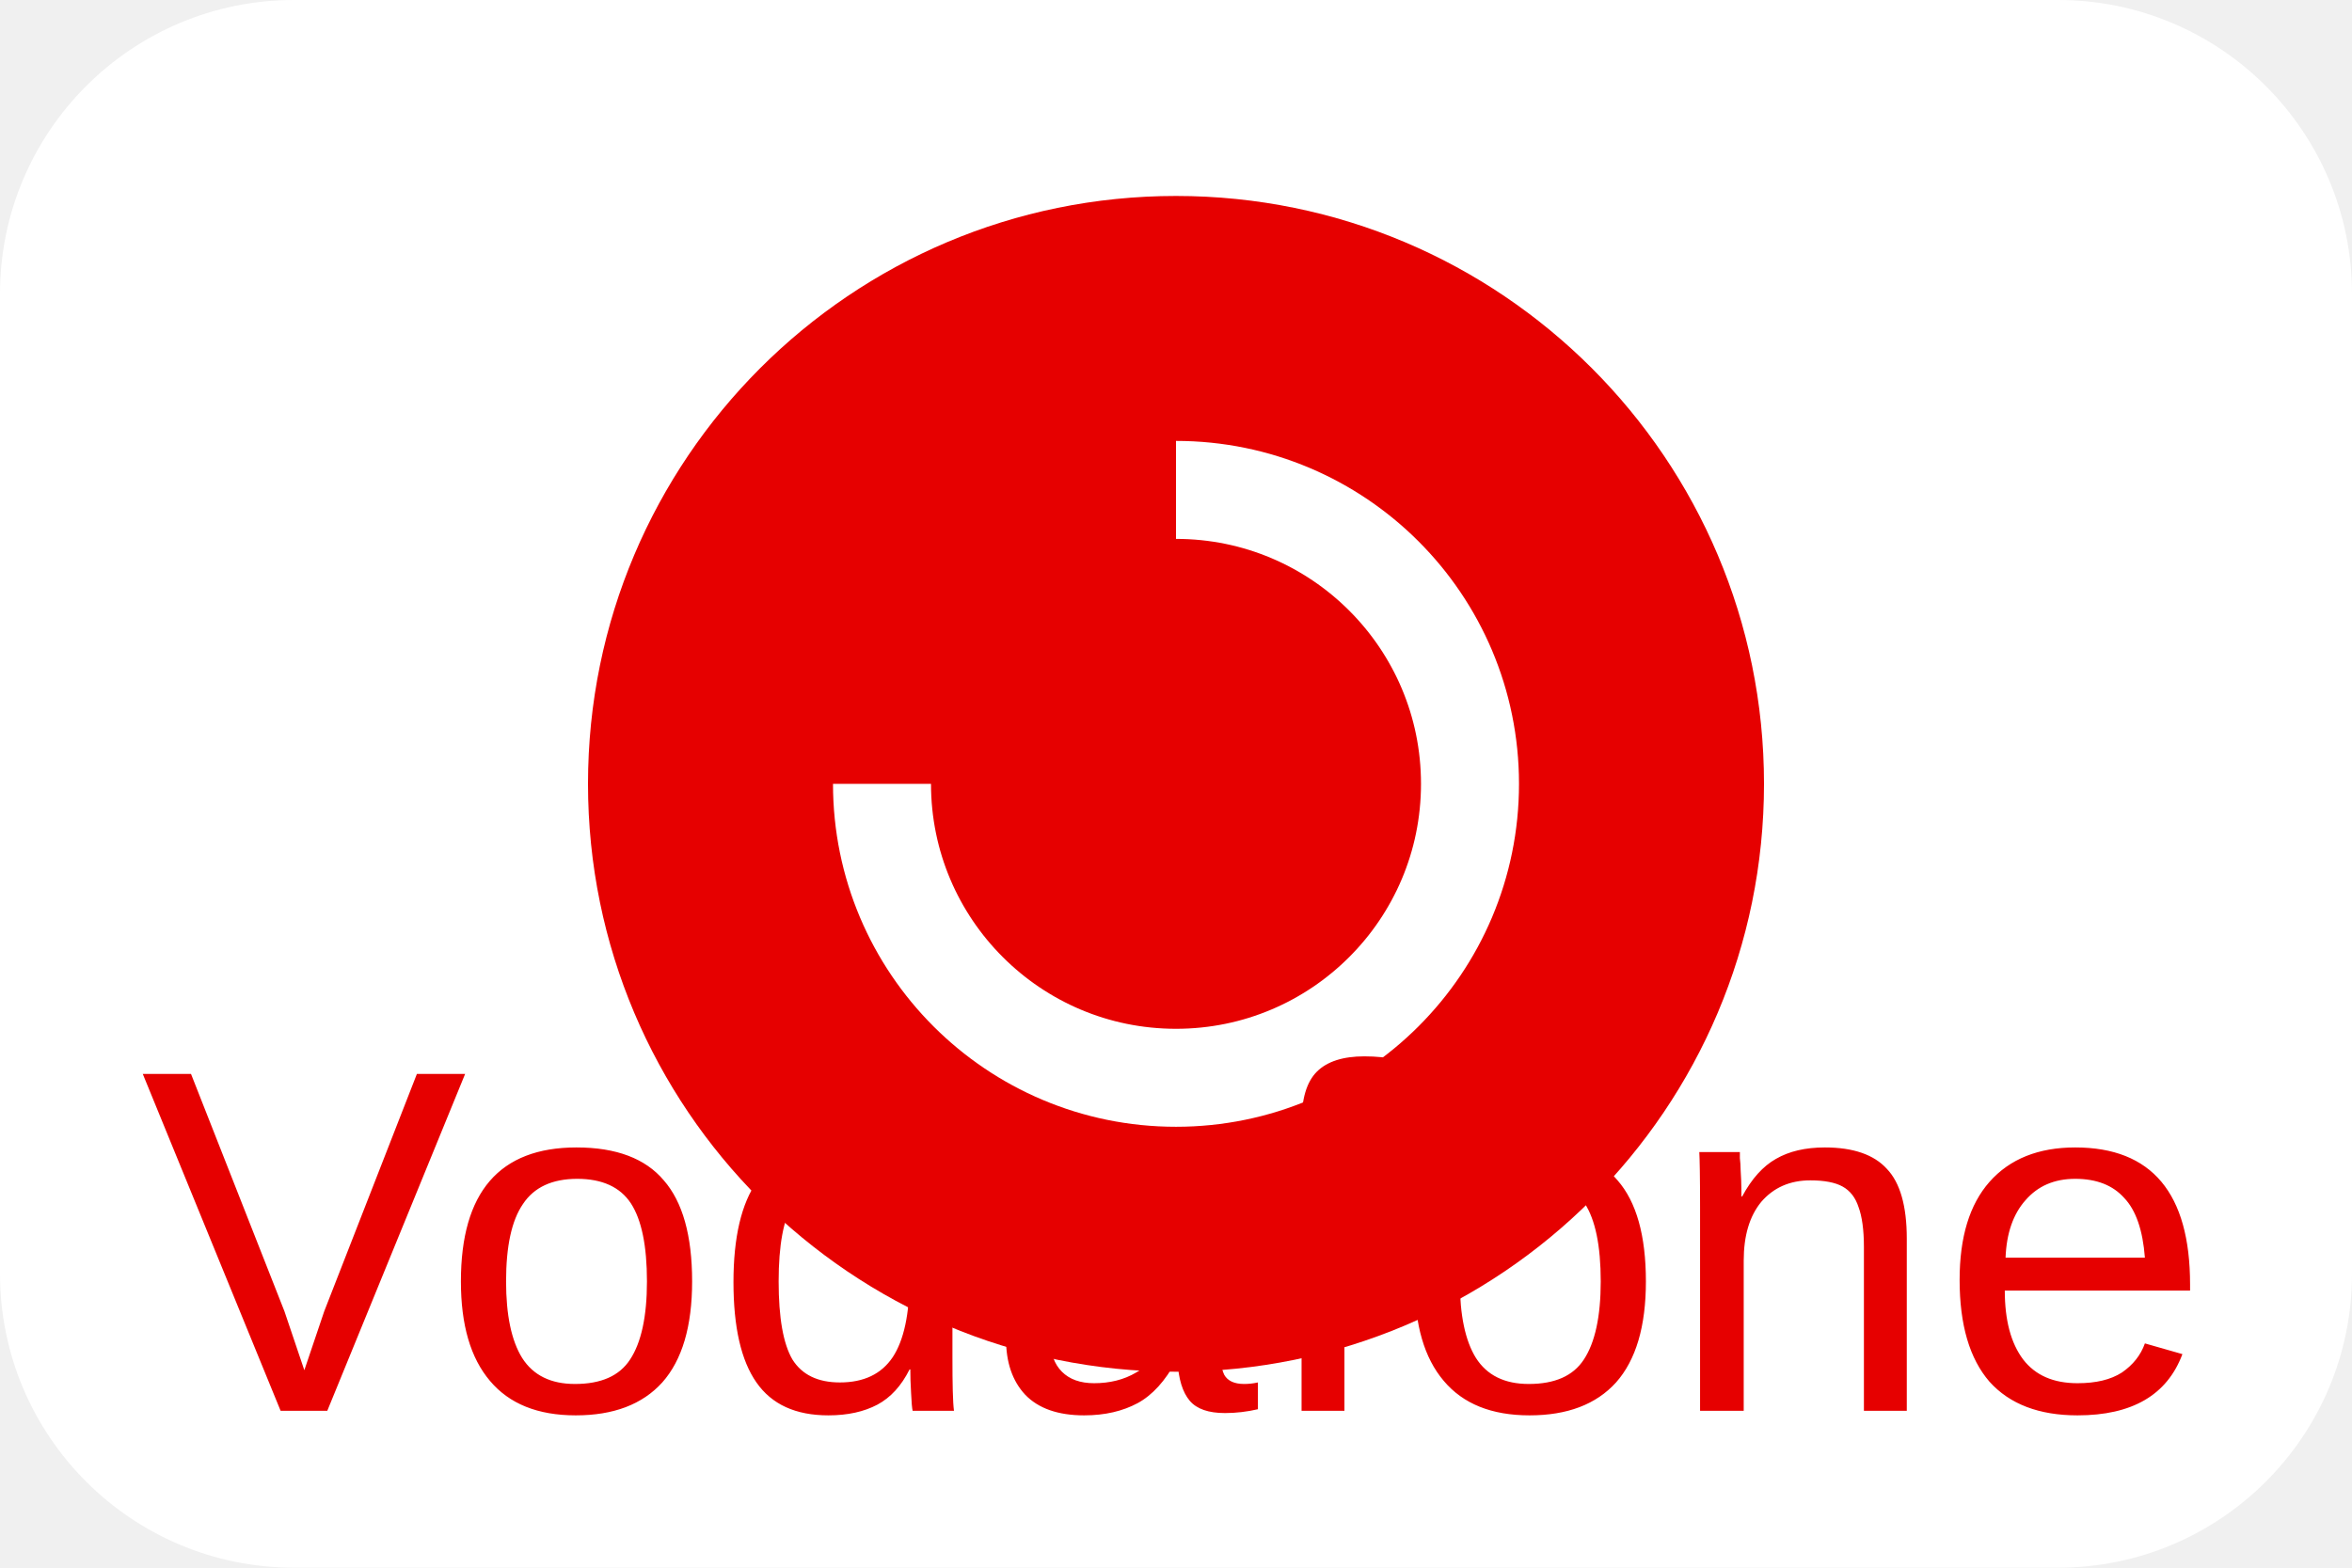
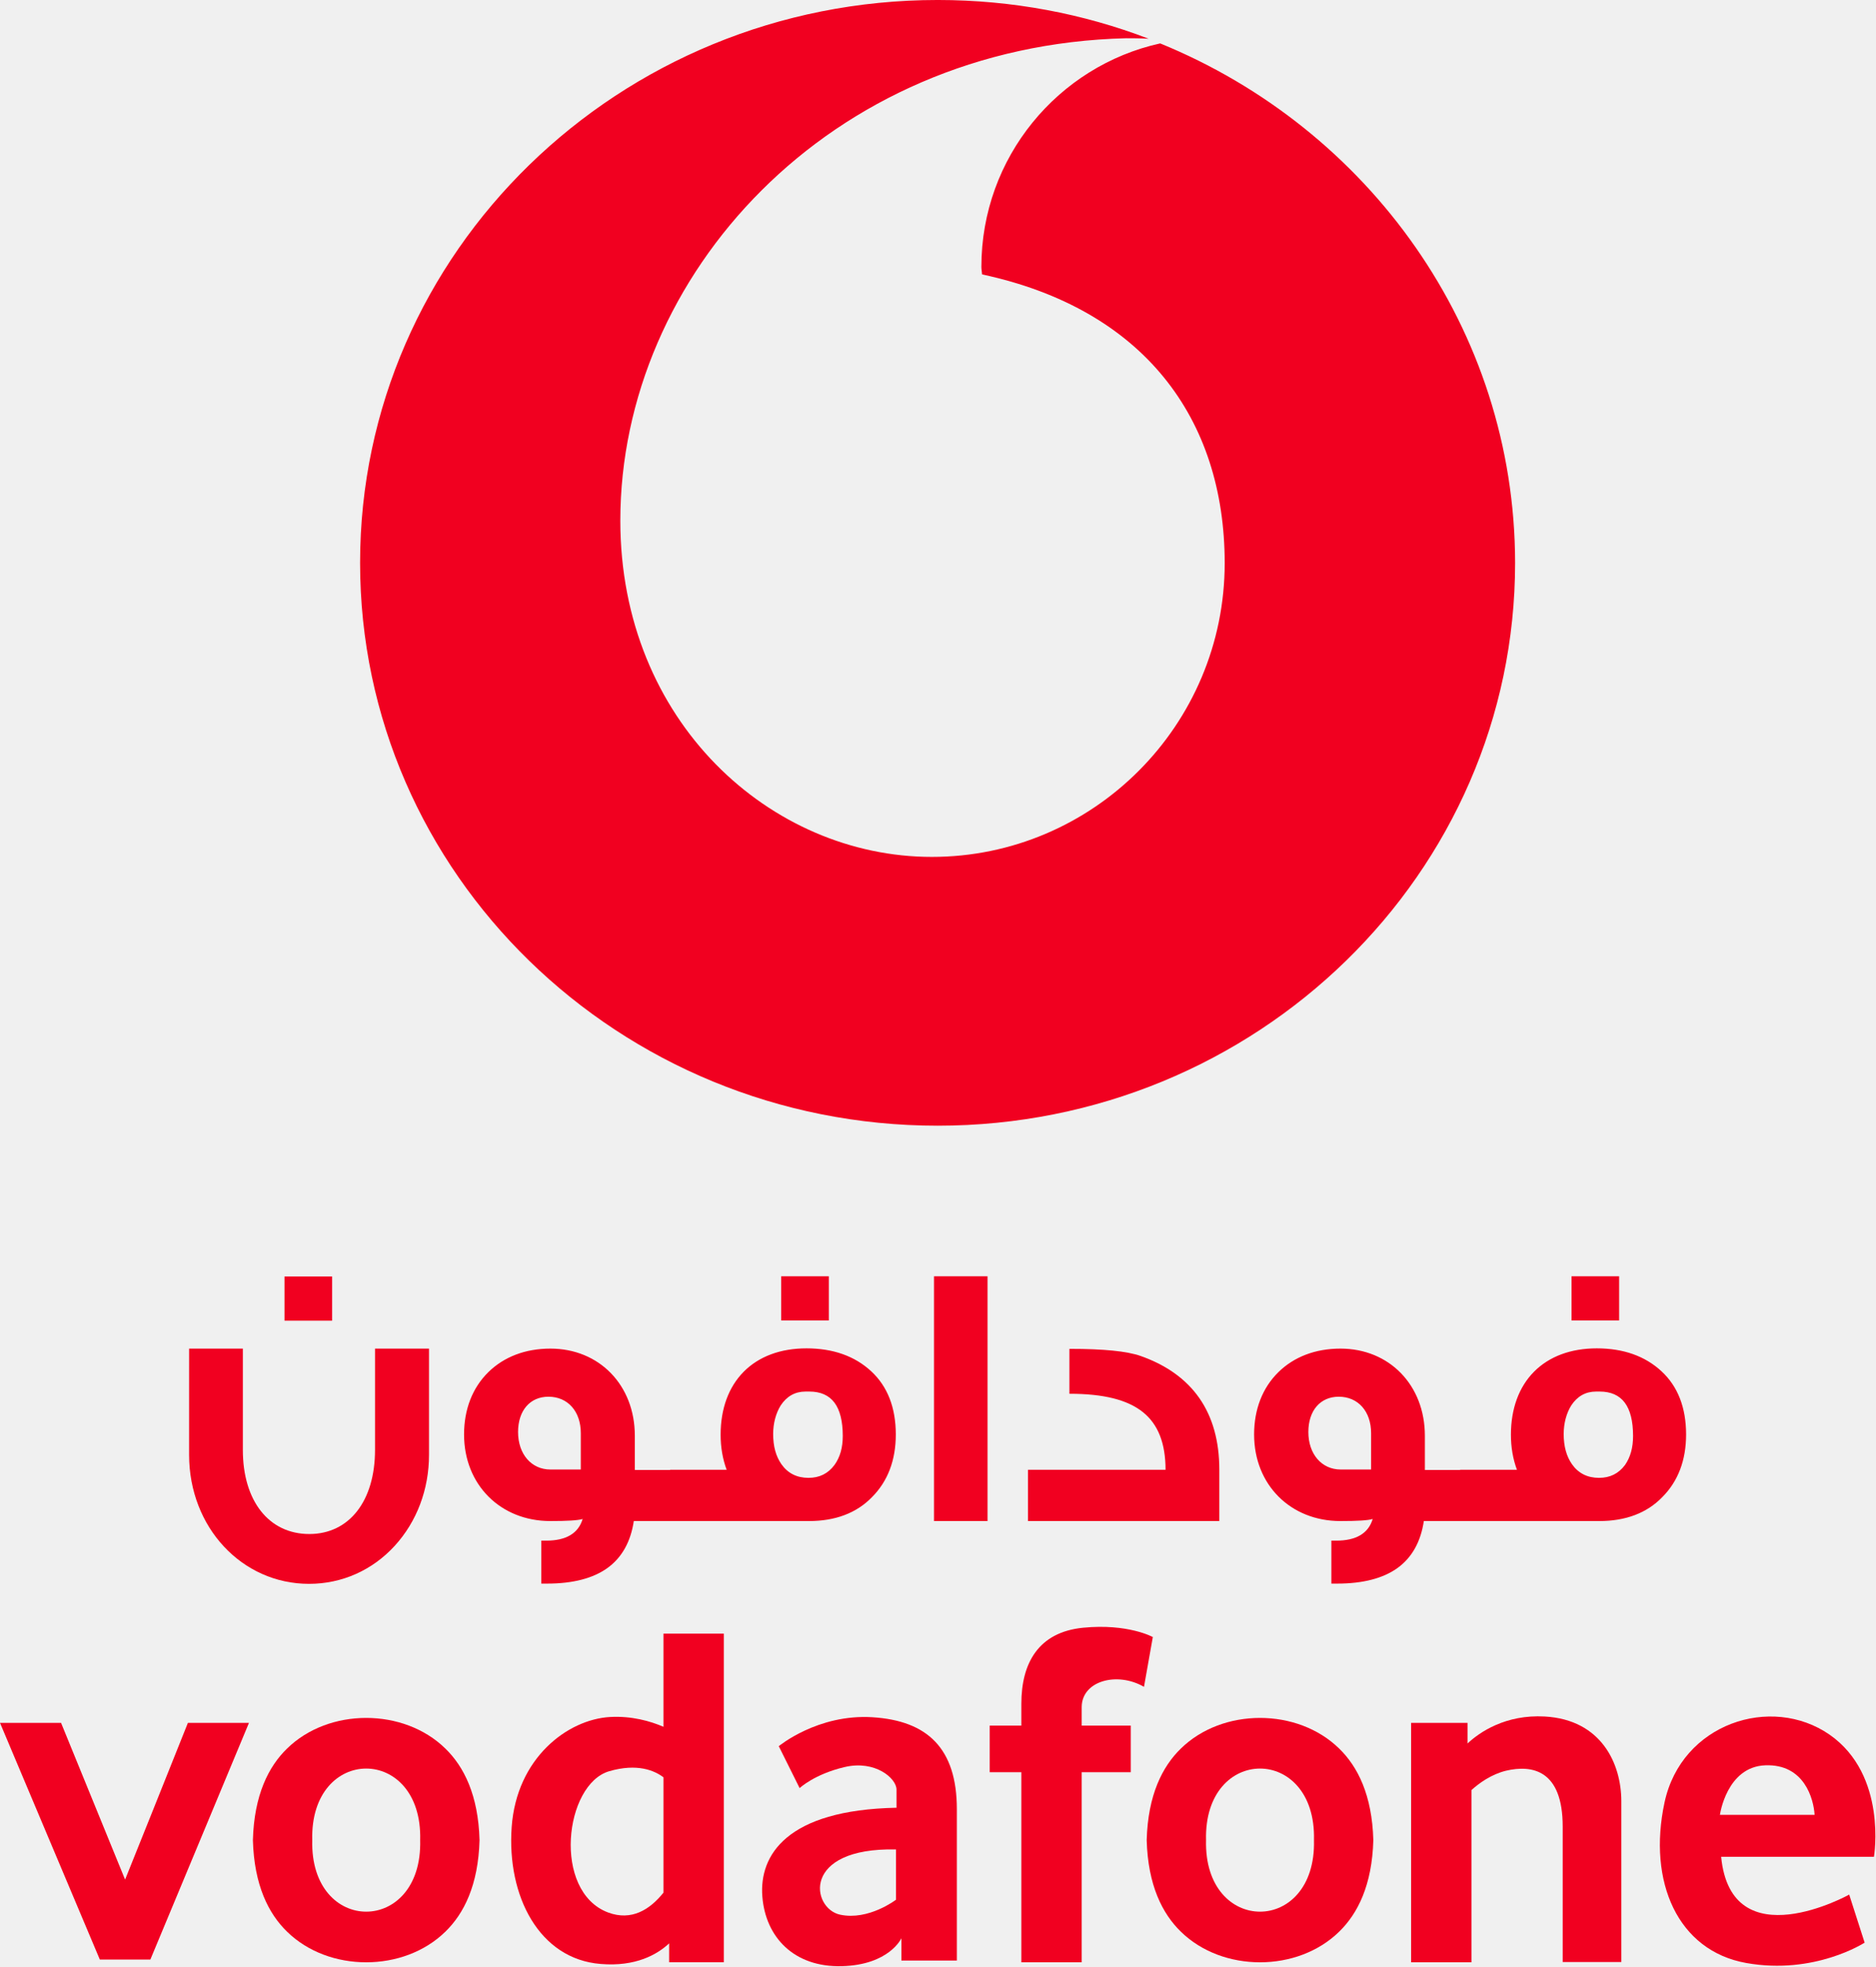
- <svg xmlns="http://www.w3.org/2000/svg" width="48" height="32" viewBox="0 0 48 32" fill="none">
-   <rect width="48" height="32" rx="6" fill="#fff" />
-   <circle cx="24" cy="16" r="12" fill="#E60000" />
-   <path d="M24 10a6 6 0 1 1-6 6" stroke="#fff" stroke-width="2" fill="none" />
-   <text x="50%" y="90%" text-anchor="middle" fill="#E60000" font-size="10" font-family="Arial, Helvetica, sans-serif">Vodafone</text>
+ <svg xmlns="http://www.w3.org/2000/svg" width="764.58pt" height="801.71pt" viewBox="0 0 764.58 801.71" version="1.1">
+   <defs>
+     <clipPath id="clip1">
+       <path d="M 310 700 L 391 700 L 391 801.711 L 310 801.711 Z M 310 700 " />
+     </clipPath>
+     <clipPath id="clip2">
+       <path d="M 676 699 L 764.578 699 L 764.578 801.711 L 676 801.711 Z M 676 699 " />
+     </clipPath>
+   </defs>
+   <g id="surface1">
+     <path style=" stroke:none;fill-rule:nonzero;fill:rgb(94.531%,0%,12.547%);fill-opacity:1;" d="M 473 17.695 C 431.398 26.895 400.102 64.195 400.102 108.797 C 400.102 109.797 400.301 110.895 400.398 111.895 C 466.199 125.996 499.301 170.594 499.301 229.594 C 499.301 295.797 445.602 349.395 379.898 349.395 C 314.199 349.395 252.898 294.195 252.898 212.297 C 252.898 112.297 337.898 18.594 459.102 15.594 C 461.301 15.594 464.699 15.594 468.301 15.797 C 441.699 5.594 412.699 -0.004 382.301 -0.004 C 252.301 -0.004 146.801 102.797 146.801 229.496 C 146.801 356.195 252.199 458.996 382.301 458.996 C 512.301 458.996 617.699 356.195 617.699 229.496 C 617.602 134.195 557.898 52.395 473 17.695 " />
+     <path style=" stroke:none;fill-rule:nonzero;fill:rgb(94.531%,0%,12.547%);fill-opacity:1;" d="M 127.301 750.293 C 126.301 711.395 172.301 711.395 171.301 750.293 C 172.301 789.195 126.301 789.195 127.301 750.293 M 117 712.996 C 109.5 720.293 103.602 731.895 103.102 750.293 C 103.602 768.695 109.5 780.293 117 787.598 C 134 804.293 164.602 804.293 181.602 787.598 C 189.102 780.293 195 768.695 195.5 750.293 C 195 731.895 189.102 720.293 181.602 712.996 C 164.602 696.297 134 696.297 117 712.996 " />
+     <path style=" stroke:none;fill-rule:nonzero;fill:rgb(94.531%,0%,12.547%);fill-opacity:1;" d="M 491.699 750.293 C 490.699 711.395 536.699 711.395 535.699 750.293 C 536.699 789.195 490.699 789.195 491.699 750.293 M 481.398 712.996 C 473.898 720.293 468 731.895 467.5 750.293 C 468 768.695 473.898 780.293 481.398 787.598 C 498.398 804.293 529 804.293 546 787.598 C 553.5 780.293 559.398 768.695 559.898 750.293 C 559.398 731.895 553.5 720.293 546 712.996 C 529 696.297 498.398 696.297 481.398 712.996 " />
+     <path style=" stroke:none;fill-rule:nonzero;fill:rgb(94.531%,0%,12.547%);fill-opacity:1;" d="M 270.5 771.695 L 270.5 724.695 C 266.801 721.895 259.801 718.895 248.398 722.195 C 230.102 727.496 225.102 771.195 247.898 779.797 C 257.5 783.395 265 778.594 270.5 771.695 M 270.5 666.094 L 295.102 666.094 L 295.102 800.094 L 272.801 800.094 L 272.801 792.395 C 268 796.895 259.199 801.996 244.898 800.797 C 219.801 798.797 206.602 773.094 208.602 744.996 C 210.602 716.797 231.398 701.094 248.699 700.094 C 257.5 699.594 265.199 701.797 270.5 704.094 " />
+     <path style=" stroke:none;fill-rule:nonzero;fill:rgb(94.531%,0%,12.547%);fill-opacity:1;" d="M 466.398 687.797 L 470 667.496 C 470 667.496 459.898 661.895 441.602 663.695 C 423.301 665.496 416.398 678.195 416.398 694.695 L 416.398 703.598 L 403.5 703.598 L 403.5 722.598 L 416.398 722.598 L 416.398 800.098 L 441 800.098 L 441 722.598 L 461 722.598 L 461 703.598 L 441 703.598 L 441 695.996 C 441.102 685.297 455.5 681.496 466.398 687.797 " />
+     <g clip-path="url(#clip1)" clip-rule="nonzero">
+       <path style=" stroke:none;fill-rule:nonzero;fill:rgb(94.531%,0%,12.547%);fill-opacity:1;" d="M 365.301 774.594 C 365.301 774.594 354.102 783.195 342.5 780.695 C 330.801 778.195 326.5 753.293 365.301 754.094 Z M 355.699 700.195 C 333.398 698.797 317.5 711.996 317.5 711.996 L 326 729.094 C 326 729.094 332 723.395 344.398 720.496 C 356.801 717.594 365.5 725.094 365.5 729.695 L 365.5 737.094 C 320.5 737.996 309.5 756.594 310.801 773.293 C 312.102 789.895 323.699 802.195 343.199 801.695 C 362.602 801.195 367.5 790.293 367.5 790.293 L 367.5 799.395 L 390.102 799.395 L 390.102 737.695 C 390.102 712.895 378.102 701.598 355.699 700.195 " />
+     </g>
+     <path style=" stroke:none;fill-rule:nonzero;fill:rgb(94.531%,0%,12.547%);fill-opacity:1;" d="M 575.301 702.496 L 575.301 800.098 L 599.898 800.098 L 599.898 729.895 C 603 727.098 607.898 723.496 614 721.996 C 624.699 719.496 637.102 721.695 637.102 744.797 L 637.102 799.996 L 661 799.996 L 661 734.395 C 661 719.195 652.898 701.195 629.801 699.895 C 613.801 698.996 603.199 706.297 598.301 710.895 L 598.301 702.496 " />
+     <g clip-path="url(#clip2)" clip-rule="nonzero">
+       <path style=" stroke:none;fill-rule:nonzero;fill:rgb(94.531%,0%,12.547%);fill-opacity:1;" d="M 701.699 757.094 L 764 757.094 C 764 757.094 769.602 723.793 745.898 707.293 C 722.102 690.797 685.5 702.695 678.602 734.996 C 671.699 767.293 684 795.395 711.898 800.395 C 739.801 805.395 760.199 792.094 760.199 792.094 L 753.898 772.496 C 754 772.496 705.801 799.195 701.699 757.094 M 739.801 739.996 L 701.199 739.996 C 701.199 739.996 703.898 720.395 719.699 719.793 C 735.602 719.195 739.398 733.496 739.801 739.996 " />
+     </g>
+     <path style=" stroke:none;fill-rule:nonzero;fill:rgb(94.531%,0%,12.547%);fill-opacity:1;" d="M 50.898 798.996 L 61.301 798.996 L 101.5 702.496 L 76.602 702.496 C 72.699 712.297 51.199 765.996 51 766.395 C 50.801 765.996 28.699 711.695 24.898 702.496 L 0 702.496 L 40.699 798.996 " />
+     <path style=" stroke:none;fill-rule:nonzero;fill:rgb(94.531%,0%,12.547%);fill-opacity:1;" d="M 115.992 538.504 L 135.406 538.504 L 135.406 520.488 L 115.992 520.488 Z M 115.992 538.504 " />
+     <path style=" stroke:none;fill-rule:nonzero;fill:rgb(94.531%,0%,12.547%);fill-opacity:1;" d="M 318.492 538.402 L 337.906 538.402 L 337.906 520.387 L 318.492 520.387 Z M 318.492 538.402 " />
+     <path style=" stroke:none;fill-rule:nonzero;fill:rgb(94.531%,0%,12.547%);fill-opacity:1;" d="M 640.691 538.402 L 660.109 538.402 L 660.109 520.387 L 640.691 520.387 Z M 640.691 538.402 " />
+     <path style=" stroke:none;fill-rule:nonzero;fill:rgb(94.531%,0%,12.547%);fill-opacity:1;" d="M 465.035 552.895 C 459.465 550.938 450 549.988 436.102 549.988 L 435.992 549.988 L 435.992 568.305 L 436.102 568.305 C 449.906 568.305 459.672 570.746 465.945 575.781 C 472.148 580.75 475.172 588.441 475.191 599.285 L 419.094 599.285 L 419.094 620.203 L 497.109 620.203 L 497.109 599.195 C 497.109 587.621 494.367 577.824 488.965 570.07 C 483.602 562.379 475.551 556.598 465.035 552.895 " />
+     <path style=" stroke:none;fill-rule:nonzero;fill:rgb(94.531%,0%,12.547%);fill-opacity:1;" d="M 152.891 591.195 C 152.891 612.027 142.375 625.488 126.102 625.488 C 109.641 625.488 99.008 612.027 99.008 591.195 L 99.008 549.887 L 77.102 549.887 L 77.094 593.195 C 77.094 622.695 98.574 645.805 126 645.805 C 139.391 645.805 151.797 640.289 160.941 630.281 C 169.949 620.422 174.906 607.254 174.906 593.195 L 174.906 549.887 L 152.891 549.887 " />
+     <path style=" stroke:none;fill-rule:nonzero;fill:rgb(94.531%,0%,12.547%);fill-opacity:1;" d="M 380.793 620.203 L 402.609 620.203 L 402.609 520.387 L 380.793 520.387 Z M 380.793 620.203 " />
+     <path style=" stroke:none;fill-rule:nonzero;fill:rgb(94.531%,0%,12.547%);fill-opacity:1;" d="M 640.891 597.035 C 638.613 593.77 637.508 589.734 637.508 584.695 C 637.508 580.367 638.605 576.234 640.59 573.055 C 643.059 569.305 646.457 567.402 650.699 567.402 L 652.199 567.402 C 656.703 567.402 660.129 568.91 662.375 571.887 C 664.645 574.883 665.789 579.461 665.789 585.496 C 665.789 590.25 664.719 594.121 662.516 597.332 C 659.859 600.867 656.387 602.586 651.898 602.586 C 647.184 602.586 643.48 600.719 640.891 597.035 M 545.801 569.504 C 553.691 569.504 558.992 575.488 558.992 584.395 L 558.992 599.188 L 546.602 599.188 C 538.832 599.188 533.41 592.898 533.41 583.895 C 533.41 575.152 538.273 569.504 545.801 569.504 M 677.371 559.117 C 670.684 552.926 661.812 549.785 651 549.785 C 640.438 549.785 631.59 553.078 625.41 559.305 C 619.246 565.52 615.992 574.402 615.992 584.996 C 615.992 590.117 616.816 594.922 618.445 599.285 L 595.289 599.285 L 595.289 599.387 L 580.91 599.387 L 580.91 585.395 C 580.91 564.82 566.438 549.887 546.5 549.887 C 536.312 549.887 527.547 553.223 521.148 559.531 C 514.699 565.887 511.289 574.66 511.289 584.895 C 511.289 605.355 526.098 620.203 546.5 620.203 C 553.484 620.203 557.789 619.93 559.641 619.359 C 557.891 625.219 552.898 628.188 544.801 628.188 L 542.789 628.188 L 542.789 645.703 L 545.199 645.703 C 555.672 645.703 563.945 643.551 569.801 639.309 C 575.633 635.078 579.23 628.652 580.492 620.203 L 652 620.203 C 662.777 620.203 671.418 616.93 677.676 610.473 C 684.133 604.016 687.41 595.41 687.41 584.895 C 687.41 573.941 684.031 565.27 677.371 559.117 " />
+     <path style=" stroke:none;fill-rule:nonzero;fill:rgb(94.531%,0%,12.547%);fill-opacity:1;" d="M 318.59 597.035 C 316.312 593.77 315.211 589.734 315.211 584.695 C 315.211 580.367 316.305 576.234 318.289 573.055 C 320.758 569.305 324.16 567.402 328.398 567.402 L 330 567.402 C 334.504 567.402 337.926 568.91 340.176 571.887 C 342.441 574.883 343.59 579.461 343.59 585.496 C 343.59 590.297 342.484 594.168 340.215 597.332 C 337.562 600.867 334.09 602.586 329.602 602.586 C 324.883 602.586 321.18 600.719 318.59 597.035 M 223.602 569.504 C 231.492 569.504 236.793 575.488 236.793 584.395 L 236.793 599.188 L 224.398 599.188 C 216.633 599.188 211.211 592.898 211.211 583.895 C 211.211 575.152 216.074 569.504 223.602 569.504 M 355.172 559.117 C 348.484 552.926 339.609 549.785 328.801 549.785 C 318.234 549.785 309.387 553.078 303.211 559.305 C 297.047 565.52 293.793 574.402 293.793 584.996 C 293.793 590.117 294.617 594.922 296.246 599.285 L 273.191 599.285 L 273.191 599.387 L 258.809 599.387 L 258.809 585.395 C 258.809 564.82 244.34 549.887 224.398 549.887 C 214.215 549.887 205.449 553.223 199.047 559.531 C 192.602 565.887 189.191 574.66 189.191 584.895 C 189.191 605.355 204 620.203 224.398 620.203 C 231.383 620.203 235.688 619.93 237.539 619.359 C 235.789 625.219 230.797 628.188 222.699 628.188 L 220.691 628.188 L 220.691 645.703 L 223.102 645.703 C 233.57 645.703 241.848 643.551 247.699 639.309 C 253.535 635.078 257.133 628.652 258.395 620.203 L 329.801 620.203 C 340.578 620.203 349.219 616.93 355.477 610.473 C 361.934 604.016 365.211 595.41 365.211 584.895 C 365.211 573.941 361.832 565.27 355.172 559.117 " />
+   </g>
</svg>
